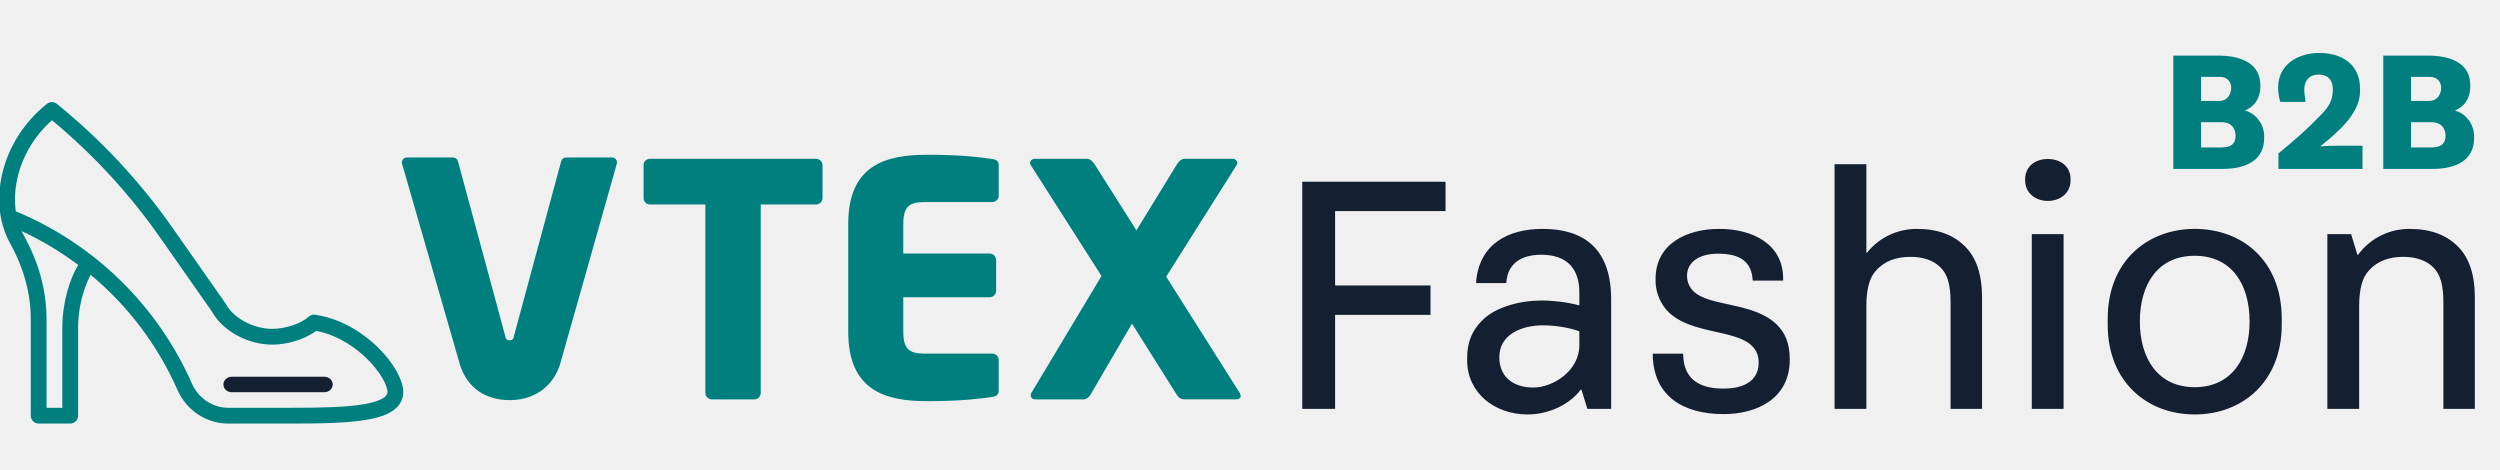
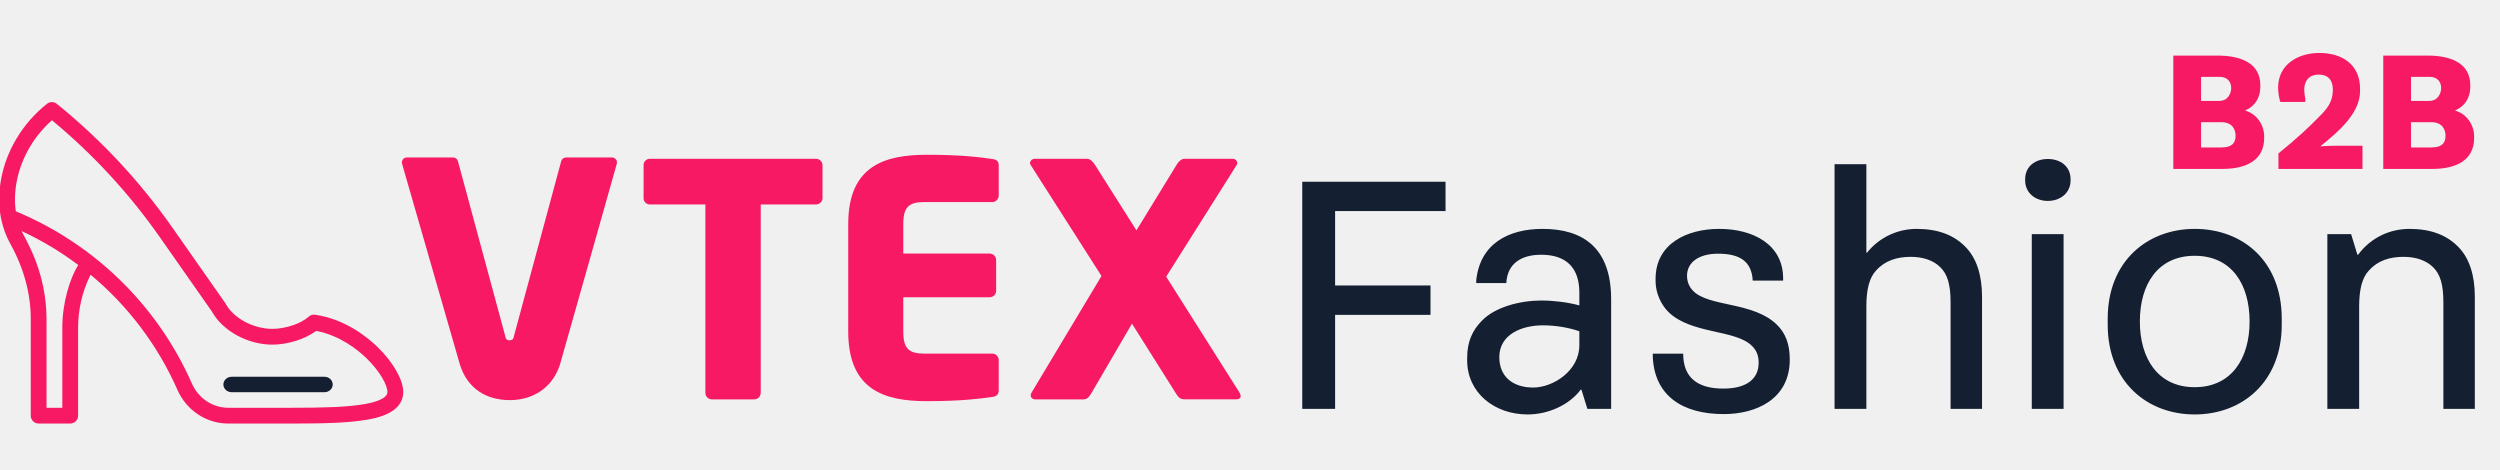
<svg xmlns="http://www.w3.org/2000/svg" width="213" height="40" viewBox="0 0 213 40" fill="none">
-   <path d="M69.499 17.419H64.814V33.475C64.814 33.622 64.756 33.762 64.653 33.865C64.549 33.969 64.409 34.027 64.263 34.027H60.65C60.503 34.027 60.363 33.969 60.26 33.865C60.156 33.762 60.098 33.622 60.098 33.475V17.419H55.385C55.314 17.422 55.243 17.411 55.177 17.386C55.111 17.361 55.05 17.323 54.998 17.274C54.947 17.225 54.906 17.166 54.877 17.101C54.849 17.036 54.834 16.966 54.833 16.895V14.055C54.834 13.984 54.849 13.914 54.877 13.848C54.906 13.783 54.947 13.725 54.998 13.676C55.05 13.627 55.111 13.589 55.177 13.564C55.243 13.539 55.314 13.527 55.385 13.53H69.498C69.644 13.523 69.787 13.575 69.896 13.673C70.005 13.771 70.07 13.908 70.078 14.055V16.896C70.07 17.042 70.004 17.178 69.896 17.276C69.788 17.374 69.645 17.426 69.499 17.419Z" fill="#007F7F" />
-   <path d="M84.538 33.821C83.573 33.959 81.949 34.179 78.971 34.179C75.413 34.179 72.269 33.269 72.269 28.25V19.089C72.269 14.069 75.441 13.186 78.998 13.186C81.976 13.186 83.573 13.407 84.538 13.545C84.924 13.6 85.091 13.738 85.091 14.097V16.665C85.09 16.812 85.032 16.952 84.928 17.055C84.825 17.159 84.685 17.217 84.538 17.217H78.723C77.427 17.217 76.959 17.658 76.959 19.093V21.603H84.319C84.465 21.604 84.605 21.662 84.709 21.765C84.812 21.869 84.87 22.009 84.871 22.155V24.775C84.87 24.922 84.812 25.062 84.709 25.165C84.605 25.269 84.465 25.327 84.319 25.327H76.959V28.251C76.959 29.685 77.427 30.127 78.723 30.127H84.538C84.685 30.127 84.825 30.185 84.928 30.289C85.032 30.392 85.09 30.532 85.091 30.679V33.244C85.091 33.6 84.924 33.766 84.538 33.821Z" fill="#007F7F" />
-   <path d="M105.348 34.024H100.963C100.604 34.024 100.438 33.909 100.246 33.61L96.444 27.574L92.999 33.477C92.806 33.809 92.613 34.029 92.312 34.029H88.231C87.955 34.029 87.817 33.863 87.817 33.671C87.823 33.603 87.841 33.538 87.872 33.477L93.847 23.515L87.811 14.054C87.78 14.004 87.761 13.947 87.756 13.888C87.766 13.787 87.814 13.693 87.891 13.627C87.968 13.56 88.067 13.525 88.169 13.53H92.609C92.912 13.53 93.133 13.806 93.296 14.054L96.824 19.626L100.239 14.054C100.376 13.806 100.625 13.53 100.926 13.53H105.007C105.109 13.525 105.209 13.56 105.286 13.627C105.363 13.693 105.411 13.787 105.421 13.888C105.415 13.947 105.396 14.004 105.366 14.054L99.359 23.573L105.624 33.477C105.672 33.562 105.701 33.656 105.706 33.754C105.707 33.914 105.569 34.024 105.348 34.024Z" fill="#007F7F" />
-   <path d="M48.223 13.418C48.125 13.419 48.029 13.453 47.953 13.516C47.877 13.578 47.825 13.665 47.806 13.762L43.803 28.579C43.748 28.883 43.665 28.993 43.417 28.993C43.168 28.993 43.086 28.878 43.031 28.579L39.023 13.758C39.004 13.662 38.952 13.575 38.876 13.512C38.8 13.45 38.705 13.415 38.606 13.415H34.666C34.602 13.415 34.538 13.43 34.48 13.457C34.423 13.485 34.372 13.526 34.332 13.576C34.292 13.626 34.264 13.685 34.25 13.747C34.236 13.81 34.236 13.875 34.251 13.937C34.251 13.937 39.141 30.93 39.195 31.097C39.847 33.122 41.431 34.09 43.447 34.09C45.366 34.09 47.041 33.076 47.696 31.103C47.774 30.874 52.555 13.936 52.555 13.936C52.569 13.874 52.57 13.809 52.555 13.746C52.541 13.684 52.513 13.626 52.473 13.576C52.434 13.526 52.383 13.485 52.325 13.457C52.268 13.43 52.205 13.415 52.141 13.415L48.223 13.418Z" fill="#007F7F" />
+   <path d="M69.499 17.419H64.814V33.475C64.814 33.622 64.756 33.762 64.653 33.865C64.549 33.969 64.409 34.027 64.263 34.027H60.65C60.503 34.027 60.363 33.969 60.26 33.865C60.156 33.762 60.098 33.622 60.098 33.475V17.419H55.385C55.314 17.422 55.243 17.411 55.177 17.386C55.111 17.361 55.05 17.323 54.998 17.274C54.947 17.225 54.906 17.166 54.877 17.101C54.849 17.036 54.834 16.966 54.833 16.895V14.055C54.834 13.984 54.849 13.914 54.877 13.848C54.906 13.783 54.947 13.725 54.998 13.676C55.05 13.627 55.111 13.589 55.177 13.564C55.243 13.539 55.314 13.527 55.385 13.53H69.498C69.644 13.523 69.787 13.575 69.896 13.673C70.005 13.771 70.07 13.908 70.078 14.055V16.896C70.07 17.042 70.004 17.178 69.896 17.276C69.788 17.374 69.645 17.426 69.499 17.419Z" fill="#f71963" />
+   <path d="M84.538 33.821C83.573 33.959 81.949 34.179 78.971 34.179C75.413 34.179 72.269 33.269 72.269 28.25V19.089C72.269 14.069 75.441 13.186 78.998 13.186C81.976 13.186 83.573 13.407 84.538 13.545C84.924 13.6 85.091 13.738 85.091 14.097V16.665C85.09 16.812 85.032 16.952 84.928 17.055C84.825 17.159 84.685 17.217 84.538 17.217H78.723C77.427 17.217 76.959 17.658 76.959 19.093V21.603H84.319C84.465 21.604 84.605 21.662 84.709 21.765C84.812 21.869 84.87 22.009 84.871 22.155V24.775C84.87 24.922 84.812 25.062 84.709 25.165C84.605 25.269 84.465 25.327 84.319 25.327H76.959V28.251C76.959 29.685 77.427 30.127 78.723 30.127H84.538C84.685 30.127 84.825 30.185 84.928 30.289C85.032 30.392 85.09 30.532 85.091 30.679V33.244C85.091 33.6 84.924 33.766 84.538 33.821Z" fill="#f71963" />
+   <path d="M105.348 34.024H100.963C100.604 34.024 100.438 33.909 100.246 33.61L96.444 27.574L92.999 33.477C92.806 33.809 92.613 34.029 92.312 34.029H88.231C87.955 34.029 87.817 33.863 87.817 33.671C87.823 33.603 87.841 33.538 87.872 33.477L93.847 23.515L87.811 14.054C87.78 14.004 87.761 13.947 87.756 13.888C87.766 13.787 87.814 13.693 87.891 13.627C87.968 13.56 88.067 13.525 88.169 13.53H92.609C92.912 13.53 93.133 13.806 93.296 14.054L96.824 19.626L100.239 14.054C100.376 13.806 100.625 13.53 100.926 13.53H105.007C105.109 13.525 105.209 13.56 105.286 13.627C105.363 13.693 105.411 13.787 105.421 13.888C105.415 13.947 105.396 14.004 105.366 14.054L99.359 23.573L105.624 33.477C105.672 33.562 105.701 33.656 105.706 33.754C105.707 33.914 105.569 34.024 105.348 34.024Z" fill="#f71963" />
+   <path d="M48.223 13.418C48.125 13.419 48.029 13.453 47.953 13.516C47.877 13.578 47.825 13.665 47.806 13.762L43.803 28.579C43.748 28.883 43.665 28.993 43.417 28.993C43.168 28.993 43.086 28.878 43.031 28.579L39.023 13.758C39.004 13.662 38.952 13.575 38.876 13.512C38.8 13.45 38.705 13.415 38.606 13.415H34.666C34.602 13.415 34.538 13.43 34.48 13.457C34.423 13.485 34.372 13.526 34.332 13.576C34.292 13.626 34.264 13.685 34.25 13.747C34.236 13.81 34.236 13.875 34.251 13.937C34.251 13.937 39.141 30.93 39.195 31.097C39.847 33.122 41.431 34.09 43.447 34.09C45.366 34.09 47.041 33.076 47.696 31.103C47.774 30.874 52.555 13.936 52.555 13.936C52.569 13.874 52.57 13.809 52.555 13.746C52.541 13.684 52.513 13.626 52.473 13.576C52.434 13.526 52.383 13.485 52.325 13.457C52.268 13.43 52.205 13.415 52.141 13.415L48.223 13.418Z" fill="#f71963" />
  <path d="M110.952 15.481V34.834H113.751V26.825H121.879V24.324H113.751V17.982H123.16V15.481H110.952ZM130.629 33.018C128.903 33.018 127.741 32.095 127.741 30.428C127.741 28.492 129.647 27.718 131.463 27.718C132.475 27.718 133.637 27.897 134.56 28.224V29.416C134.56 31.589 132.327 33.018 130.629 33.018ZM134.679 33.197H134.738L135.244 34.834H137.269V25.485C137.269 21.079 134.828 19.501 131.433 19.501C128.486 19.501 126.104 20.781 125.776 23.878V24.116H128.337C128.426 22.448 129.617 21.704 131.314 21.704C133.547 21.704 134.56 22.925 134.56 24.92V26.021C133.577 25.753 132.386 25.604 131.314 25.604C129.558 25.604 127.384 26.14 126.253 27.331C125.449 28.135 125.002 29.118 125.002 30.487V30.696C125.002 33.465 127.324 35.311 130.153 35.311C131.91 35.311 133.696 34.507 134.679 33.197ZM146.861 35.281C149.6 35.281 152.488 34.031 152.488 30.636C152.488 29.267 152.101 28.373 151.416 27.689C149.422 25.694 145.64 26.17 144.271 24.8C143.913 24.443 143.735 23.997 143.735 23.49C143.735 22.389 144.687 21.615 146.385 21.615C148.112 21.615 149.243 22.18 149.332 23.907H151.923V23.669C151.893 20.84 149.392 19.501 146.474 19.501C143.735 19.501 141.055 20.751 141.055 23.758V23.967C141.055 25.009 141.561 25.991 142.127 26.557C144.062 28.492 147.844 28.046 149.273 29.475C149.66 29.862 149.838 30.309 149.838 30.904C149.838 32.274 148.826 33.108 146.831 33.108C144.539 33.108 143.407 32.095 143.407 30.13H140.817V30.368C140.936 33.643 143.258 35.281 146.861 35.281ZM159.014 26.111C159.014 24.622 159.282 23.639 159.847 23.044C160.592 22.21 161.604 21.883 162.795 21.883C163.837 21.883 164.73 22.18 165.326 22.776C165.921 23.371 166.189 24.235 166.189 25.753V34.834H168.869V25.277C168.869 23.431 168.393 22.002 167.499 21.079C166.487 20.007 165.088 19.501 163.301 19.501C161.723 19.501 160.145 20.186 159.073 21.525H159.014V13.992H156.304V34.834H159.014V26.111ZM176.413 15.273C176.413 14.171 175.549 13.546 174.477 13.546C173.405 13.546 172.542 14.171 172.542 15.273V15.362C172.542 16.434 173.405 17.119 174.477 17.119C175.549 17.119 176.413 16.434 176.413 15.362V15.273ZM175.817 34.834V19.947H173.108V34.834H175.817ZM179.576 27.153V27.659C179.576 32.542 182.941 35.311 186.99 35.311C191.039 35.311 194.404 32.542 194.404 27.659V27.153C194.404 22.24 191.069 19.501 186.99 19.501C182.971 19.501 179.576 22.24 179.576 27.153ZM182.316 27.391C182.316 24.235 183.834 21.793 186.99 21.793C190.146 21.793 191.665 24.235 191.665 27.391C191.665 30.517 190.146 32.988 186.99 32.988C183.834 32.988 182.316 30.517 182.316 27.391ZM201 26.111C201 24.622 201.268 23.639 201.834 23.044C202.578 22.21 203.59 21.883 204.781 21.883C205.823 21.883 206.717 22.18 207.312 22.776C207.908 23.371 208.176 24.235 208.176 25.753V34.834H210.855V25.277C210.855 23.431 210.379 22.002 209.486 21.079C208.473 20.007 207.074 19.501 205.288 19.501C203.65 19.501 202.012 20.215 200.911 21.704H200.851L200.315 19.947H198.291V34.834H201V26.111Z" fill="#142032" />
  <g clip-path="url(#clip0_1000_2157)">
-     <path d="M0.093 18.628C0.248 19.392 0.512 20.11 0.876 20.764C2.063 22.892 2.62 25.108 2.62 27.115V35.414C2.62 35.785 2.921 36.087 3.292 36.087H5.981C6.352 36.087 6.654 35.785 6.654 35.414V27.913C6.654 26.398 7.003 24.877 7.664 23.512L7.726 23.413C10.909 26.063 13.458 29.441 15.121 33.223C15.886 34.963 17.583 36.087 19.443 36.087H24.942C27.596 36.087 29.683 36.032 31.236 35.764C32.008 35.632 34.355 35.228 34.355 33.397C34.355 32.362 33.497 30.859 32.169 29.568C31.278 28.7 29.401 27.189 26.848 26.814C26.649 26.785 26.448 26.846 26.299 26.98C25.633 27.581 24.326 28.018 23.194 28.018C21.584 28.018 19.879 27.099 19.228 25.88C19.215 25.856 19.201 25.833 19.186 25.811L14.697 19.407C11.92 15.445 8.604 11.892 4.842 8.849C4.596 8.65 4.246 8.649 4 8.846C2.95 9.682 2.075 10.683 1.397 11.82C0.09 14.013 -0.33 16.515 0.089 18.608C0.09 18.614 0.092 18.621 0.093 18.628ZM5.309 27.913V34.742H3.964V27.115C3.964 26.913 3.958 26.695 3.945 26.468C3.74 22.783 2.139 20.349 1.838 19.686C3.543 20.477 5.16 21.445 6.664 22.574C5.939 23.749 5.309 25.81 5.309 27.913ZM2.552 12.508C3.055 11.664 3.684 10.905 4.425 10.245C7.913 13.131 10.997 16.471 13.597 20.179L18.062 26.551C18.956 28.183 21.106 29.363 23.194 29.363C24.518 29.363 26.001 28.892 26.938 28.192C28.973 28.58 30.491 29.811 31.232 30.531C32.399 31.667 33.01 32.833 33.01 33.397C33.01 33.974 31.922 34.282 31.008 34.439C29.549 34.69 27.527 34.742 24.942 34.742H19.443C18.116 34.742 16.903 33.933 16.352 32.682C13.441 26.063 8.06 20.789 1.348 18.003C1.104 16.349 1.472 14.322 2.552 12.508Z" fill="#007F7F" />
+     <path d="M0.093 18.628C0.248 19.392 0.512 20.11 0.876 20.764C2.063 22.892 2.62 25.108 2.62 27.115V35.414C2.62 35.785 2.921 36.087 3.292 36.087H5.981C6.352 36.087 6.654 35.785 6.654 35.414V27.913C6.654 26.398 7.003 24.877 7.664 23.512L7.726 23.413C10.909 26.063 13.458 29.441 15.121 33.223C15.886 34.963 17.583 36.087 19.443 36.087H24.942C27.596 36.087 29.683 36.032 31.236 35.764C32.008 35.632 34.355 35.228 34.355 33.397C34.355 32.362 33.497 30.859 32.169 29.568C31.278 28.7 29.401 27.189 26.848 26.814C26.649 26.785 26.448 26.846 26.299 26.98C25.633 27.581 24.326 28.018 23.194 28.018C21.584 28.018 19.879 27.099 19.228 25.88C19.215 25.856 19.201 25.833 19.186 25.811L14.697 19.407C11.92 15.445 8.604 11.892 4.842 8.849C4.596 8.65 4.246 8.649 4 8.846C2.95 9.682 2.075 10.683 1.397 11.82C0.09 14.013 -0.33 16.515 0.089 18.608C0.09 18.614 0.092 18.621 0.093 18.628ZM5.309 27.913V34.742H3.964V27.115C3.964 26.913 3.958 26.695 3.945 26.468C3.74 22.783 2.139 20.349 1.838 19.686C3.543 20.477 5.16 21.445 6.664 22.574C5.939 23.749 5.309 25.81 5.309 27.913ZM2.552 12.508C3.055 11.664 3.684 10.905 4.425 10.245C7.913 13.131 10.997 16.471 13.597 20.179L18.062 26.551C18.956 28.183 21.106 29.363 23.194 29.363C24.518 29.363 26.001 28.892 26.938 28.192C28.973 28.58 30.491 29.811 31.232 30.531C32.399 31.667 33.01 32.833 33.01 33.397C33.01 33.974 31.922 34.282 31.008 34.439C29.549 34.69 27.527 34.742 24.942 34.742H19.443C18.116 34.742 16.903 33.933 16.352 32.682C13.441 26.063 8.06 20.789 1.348 18.003C1.104 16.349 1.472 14.322 2.552 12.508Z" fill="#f71963" />
    <path d="M19.739 33.416H27.642C28.032 33.416 28.347 33.121 28.347 32.758C28.347 32.395 28.032 32.1 27.642 32.1H19.739C19.349 32.1 19.033 32.395 19.033 32.758C19.033 33.121 19.349 33.416 19.739 33.416Z" fill="#142032" />
  </g>
-   <path d="M191.302 9.399C192.075 9.088 192.58 8.36 192.58 7.409V7.26C192.58 5.418 190.99 4.735 188.925 4.735H185.167V14.391H189.356C191.451 14.391 192.907 13.604 192.907 11.762V11.613C192.907 10.573 192.194 9.667 191.302 9.429V9.399ZM189.119 6.547C189.817 6.547 190.099 7.023 190.099 7.498C190.099 7.914 189.847 8.597 189.089 8.597H187.529V6.547H189.119ZM189.252 10.41C190.292 10.41 190.47 11.167 190.47 11.539C190.47 12.073 190.292 12.564 189.237 12.564H187.529V10.41H189.252ZM201.076 7.557C201.076 5.492 199.546 4.512 197.6 4.512C195.832 4.512 194.094 5.463 194.094 7.468C194.094 7.958 194.198 8.449 194.287 8.686H196.411V8.419C196.352 8.152 196.322 7.825 196.322 7.632C196.322 6.859 196.768 6.354 197.54 6.354C198.372 6.354 198.758 6.844 198.758 7.617C198.758 8.508 198.446 9.058 197.822 9.711C196.708 10.87 195.549 11.925 194.123 13.069V14.391H201.284V12.415H199.159C198.862 12.415 198.016 12.43 197.718 12.475V12.445C199.234 11.227 201.076 9.652 201.076 7.765V7.557ZM209.19 9.399C209.963 9.088 210.468 8.36 210.468 7.409V7.26C210.468 5.418 208.878 4.735 206.813 4.735H203.055V14.391H207.244C209.339 14.391 210.795 13.604 210.795 11.762V11.613C210.795 10.573 210.082 9.667 209.19 9.429V9.399ZM207.007 6.547C207.705 6.547 207.987 7.023 207.987 7.498C207.987 7.914 207.735 8.597 206.977 8.597H205.417V6.547H207.007ZM207.14 10.41C208.18 10.41 208.358 11.167 208.358 11.539C208.358 12.073 208.18 12.564 207.125 12.564H205.417V10.41H207.14Z" fill="#007F7F" />
+   <path d="M191.302 9.399C192.075 9.088 192.58 8.36 192.58 7.409V7.26C192.58 5.418 190.99 4.735 188.925 4.735H185.167V14.391H189.356C191.451 14.391 192.907 13.604 192.907 11.762V11.613C192.907 10.573 192.194 9.667 191.302 9.429V9.399ZM189.119 6.547C189.817 6.547 190.099 7.023 190.099 7.498C190.099 7.914 189.847 8.597 189.089 8.597H187.529V6.547H189.119ZM189.252 10.41C190.292 10.41 190.47 11.167 190.47 11.539C190.47 12.073 190.292 12.564 189.237 12.564H187.529V10.41H189.252ZM201.076 7.557C201.076 5.492 199.546 4.512 197.6 4.512C195.832 4.512 194.094 5.463 194.094 7.468C194.094 7.958 194.198 8.449 194.287 8.686H196.411V8.419C196.352 8.152 196.322 7.825 196.322 7.632C196.322 6.859 196.768 6.354 197.54 6.354C198.372 6.354 198.758 6.844 198.758 7.617C198.758 8.508 198.446 9.058 197.822 9.711C196.708 10.87 195.549 11.925 194.123 13.069V14.391H201.284V12.415H199.159C198.862 12.415 198.016 12.43 197.718 12.475V12.445C199.234 11.227 201.076 9.652 201.076 7.765V7.557ZM209.19 9.399C209.963 9.088 210.468 8.36 210.468 7.409V7.26C210.468 5.418 208.878 4.735 206.813 4.735H203.055V14.391H207.244C209.339 14.391 210.795 13.604 210.795 11.762V11.613C210.795 10.573 210.082 9.667 209.19 9.429V9.399ZM207.007 6.547C207.705 6.547 207.987 7.023 207.987 7.498C207.987 7.914 207.735 8.597 206.977 8.597H205.417V6.547H207.007ZM207.14 10.41C208.18 10.41 208.358 11.167 208.358 11.539C208.358 12.073 208.18 12.564 207.125 12.564H205.417V10.41H207.14Z" fill="#f71963" />
  <defs>
    <clipPath id="clip0_1000_2157">
      <rect width="34.422" height="34.355" fill="white" transform="translate(0 5.16986)" />
    </clipPath>
  </defs>
</svg>
